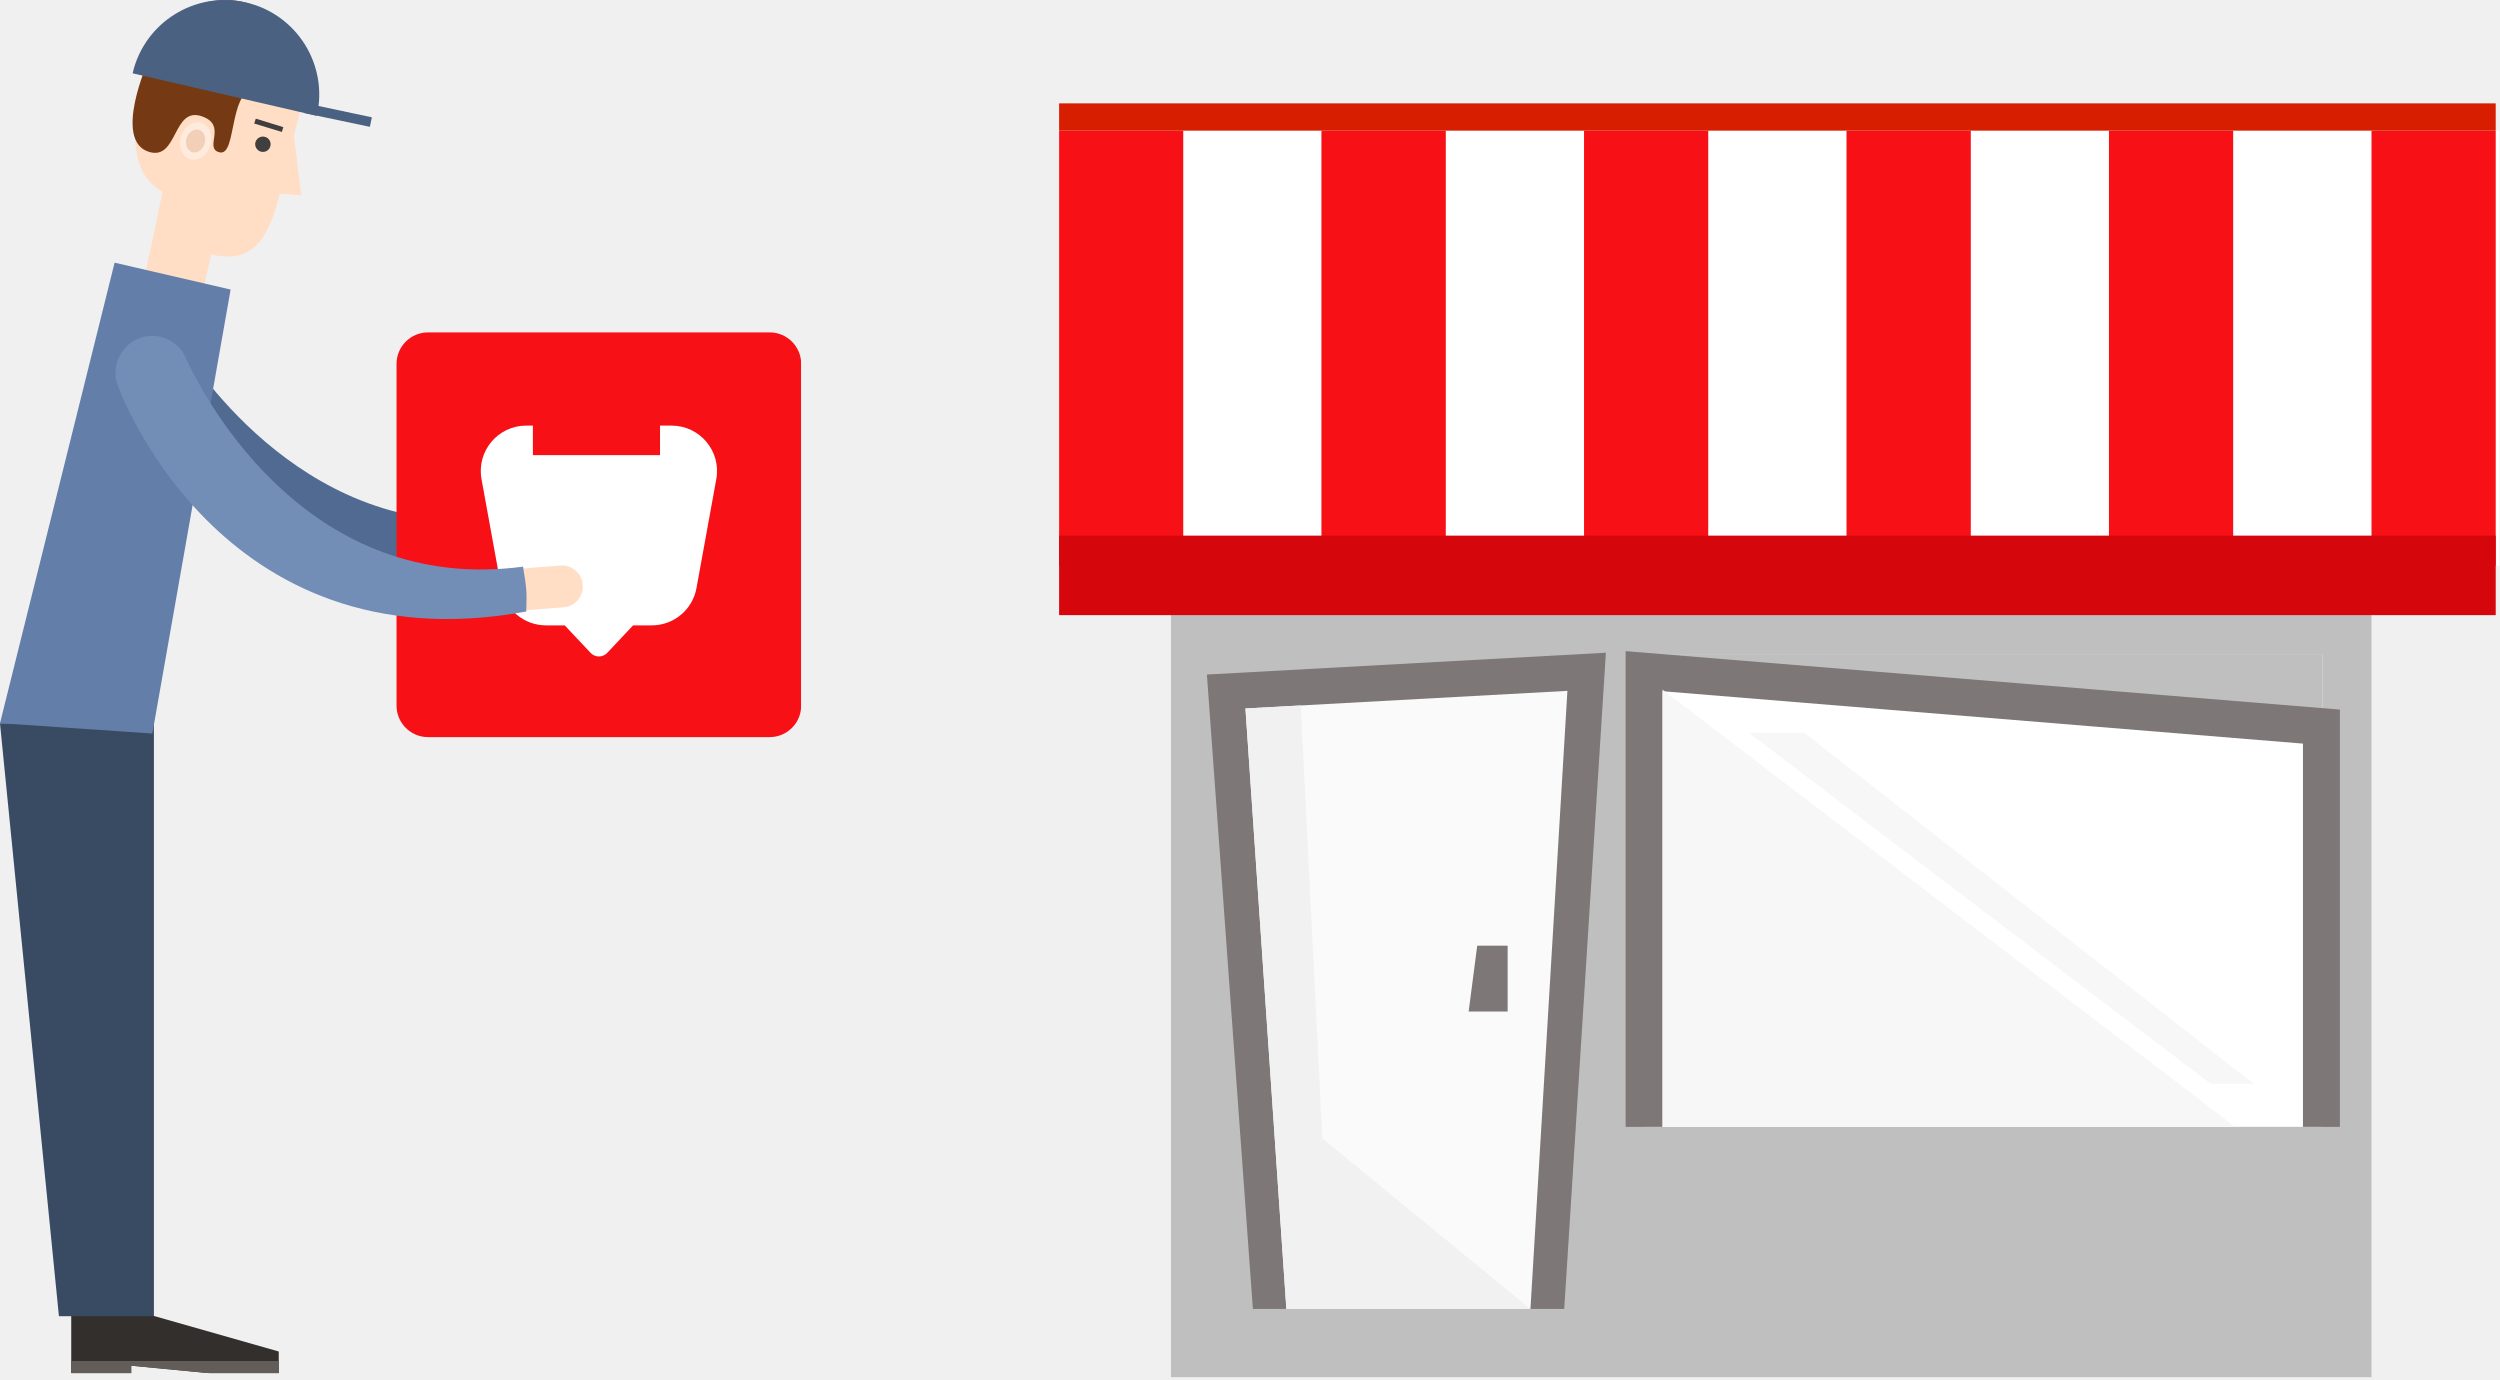
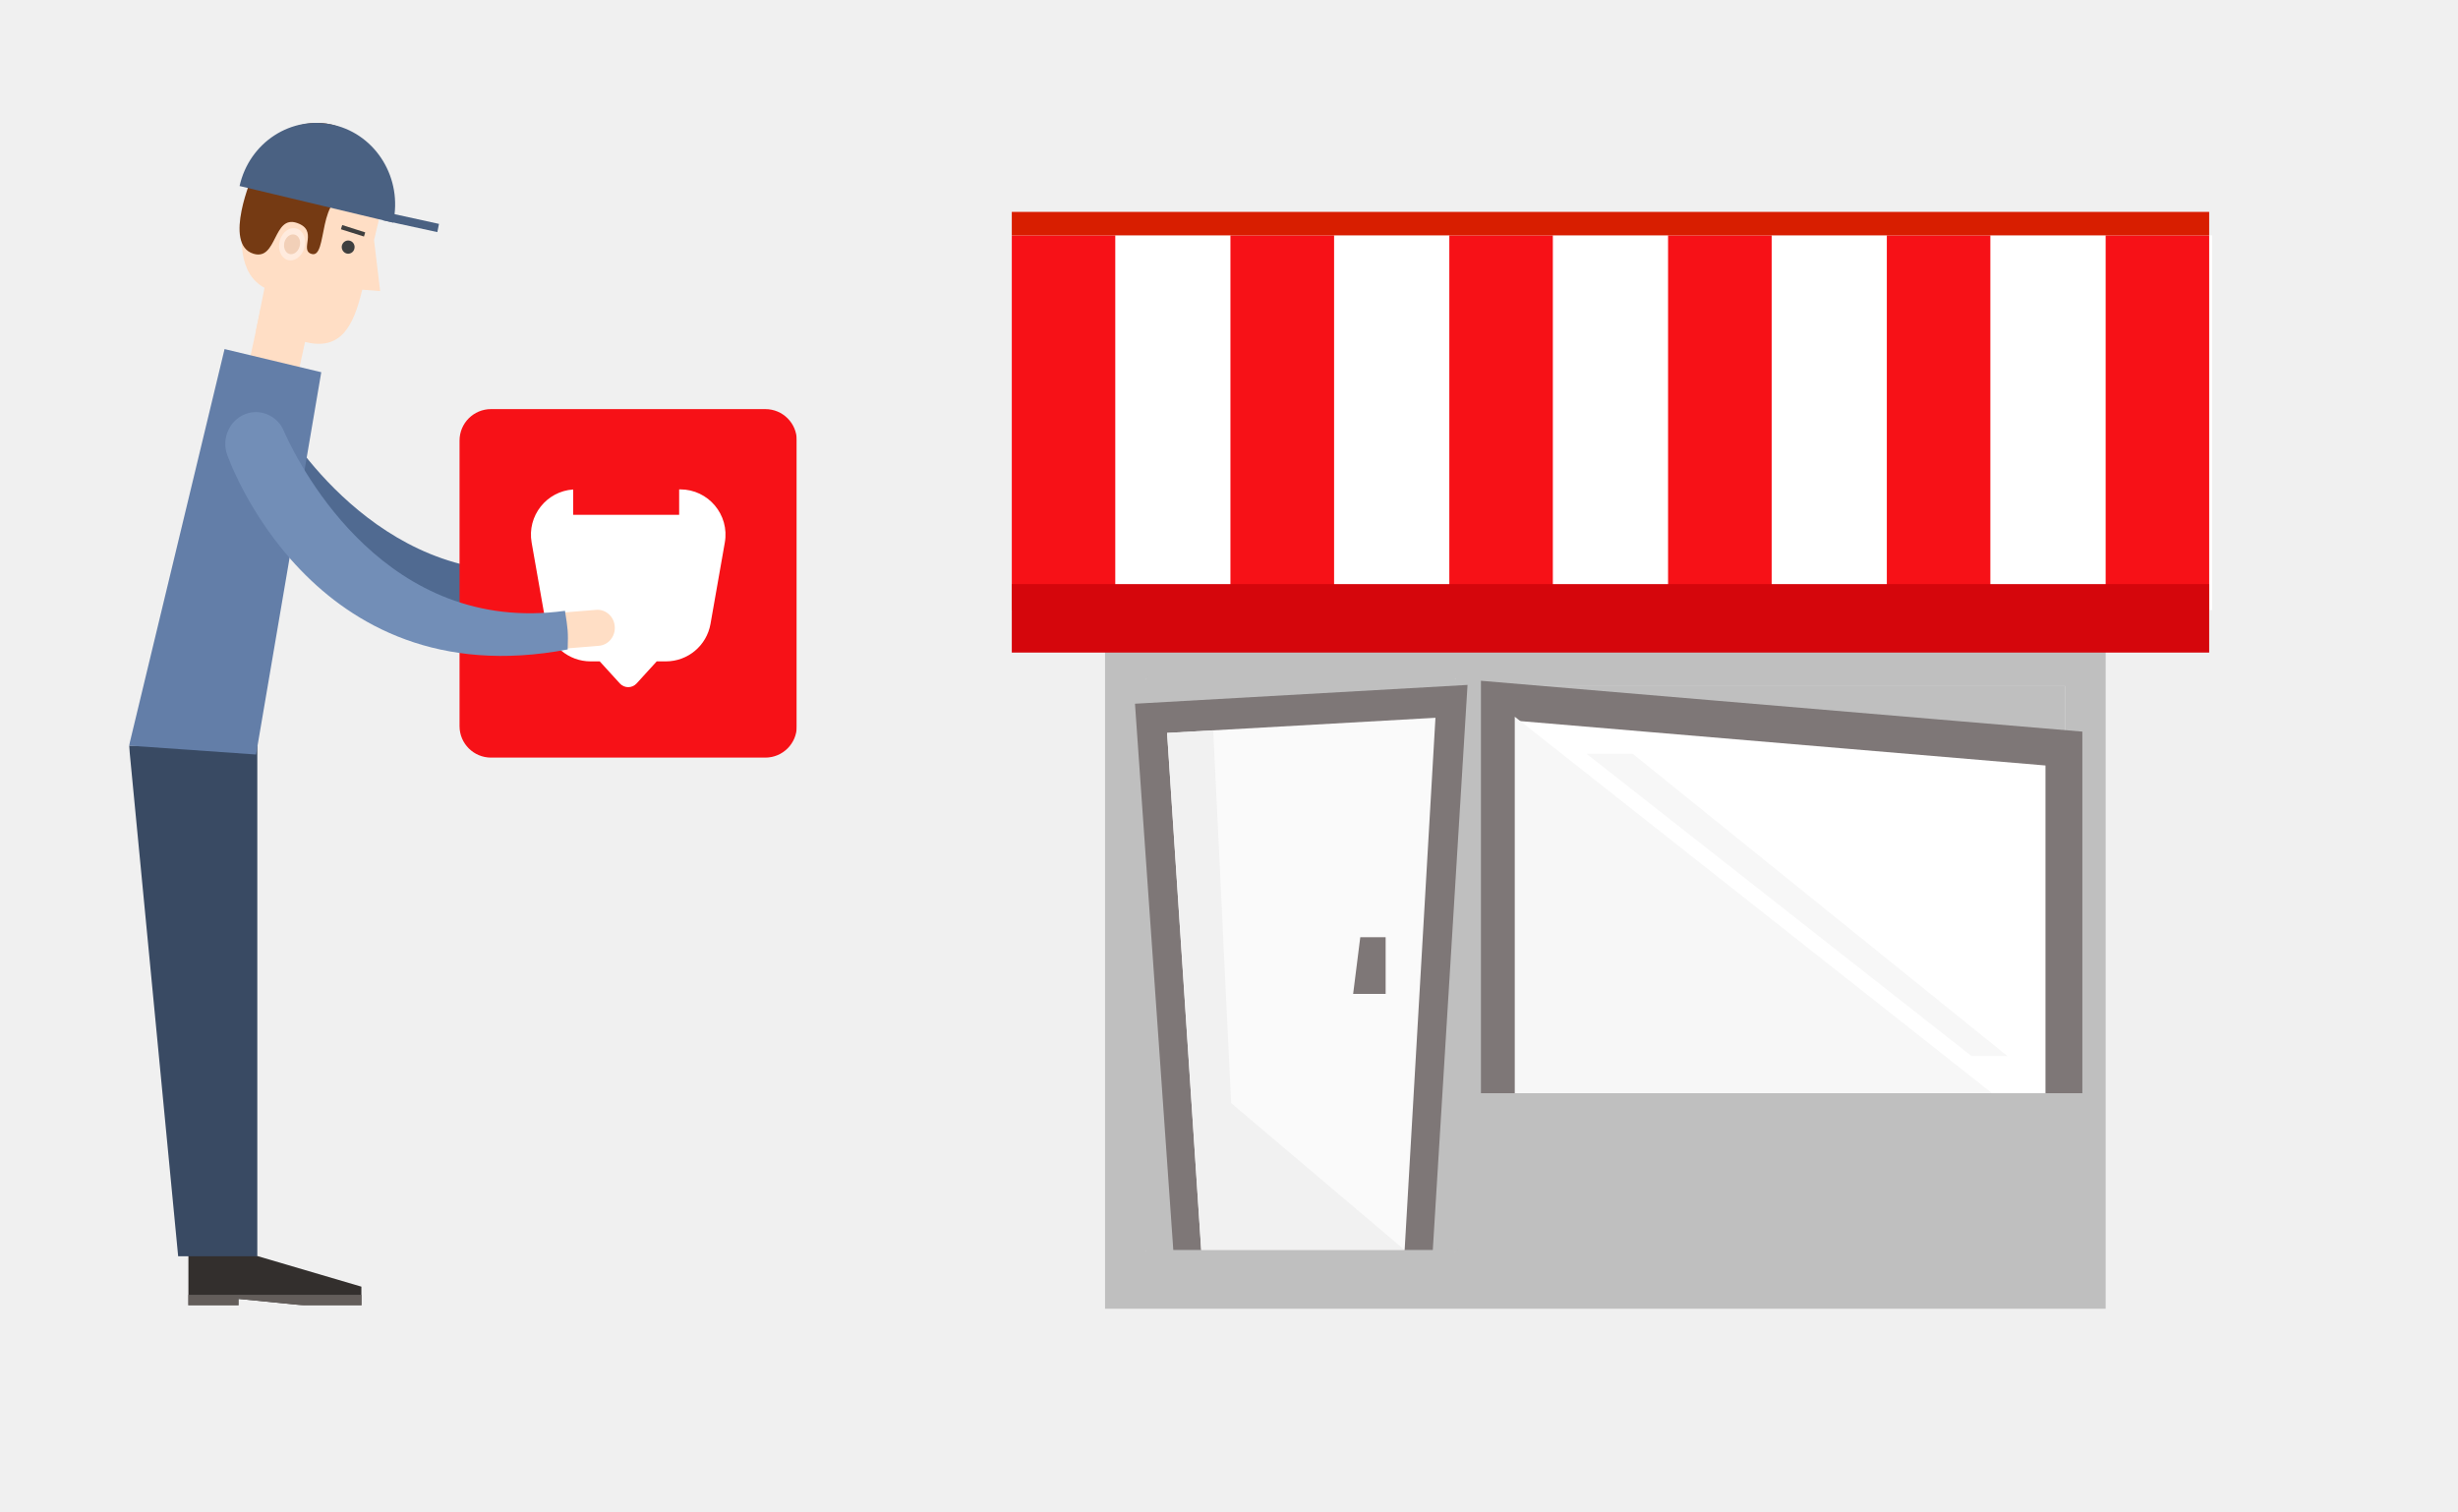
- <svg xmlns="http://www.w3.org/2000/svg" width="406" height="224" viewBox="0 0 406 224" fill="none">
-   <path fill-rule="evenodd" clip-rule="evenodd" d="M81.344 88.087C81.766 90.045 83.686 91.287 85.619 90.877L94.413 89.021C96.346 88.612 97.613 86.705 97.178 84.746C96.768 82.801 94.848 81.559 92.902 81.969L84.147 83.812C82.189 84.221 80.947 86.141 81.344 88.087Z" fill="#FFDEC5" />
-   <path fill-rule="evenodd" clip-rule="evenodd" d="M19.256 62.099C17.925 59.066 19.333 55.546 22.367 54.24C24.786 53.203 27.474 53.882 29.125 55.712C29.125 55.712 29.842 56.634 30.021 56.954C34.181 63.392 55.007 92 88.696 82.694C89.72 86.074 89.848 86.458 90.181 89.837C41.682 105.85 19.359 62.355 19.359 62.355L19.372 62.33C19.346 62.253 19.282 62.176 19.256 62.099Z" fill="#506A91" />
-   <mask id="mask0" mask-type="alpha" maskUnits="userSpaceOnUse" x="0" y="0" width="131" height="224">
-     <path fill-rule="evenodd" clip-rule="evenodd" d="M0 223.03H130.112V0.003H0V223.03Z" fill="white" />
+ <svg xmlns="http://www.w3.org/2000/svg" width="400" height="246" viewBox="0 0 400 246" fill="none">
+   <path fill-rule="evenodd" clip-rule="evenodd" d="M88.938 96.014C89.291 97.704 90.895 98.775 92.509 98.422L99.853 96.82C101.468 96.467 102.526 94.821 102.163 93.131C101.82 91.452 100.217 90.381 98.592 90.734L91.279 92.325C89.644 92.678 88.607 94.335 88.938 96.014" fill="#FFDEC5" />
+   <path fill-rule="evenodd" clip-rule="evenodd" d="M37.083 73.588C35.971 70.97 37.147 67.933 39.681 66.806C41.701 65.911 43.946 66.497 45.325 68.076C45.325 68.076 45.924 68.871 46.074 69.148C49.548 74.704 66.942 99.39 95.079 91.36C95.934 94.276 96.041 94.608 96.319 97.524C55.813 111.342 37.168 73.809 37.168 73.809L37.179 73.787C37.158 73.72 37.104 73.654 37.083 73.588" fill="#506A91" />
+   <mask id="mask0" mask-type="alpha" maskUnits="userSpaceOnUse" x="21" y="20" width="109" height="193">
+     <path fill-rule="evenodd" clip-rule="evenodd" d="M21 212.461H129.669V20.002H21V212.461Z" fill="white" />
  </mask>
  <g mask="url(#mask0)">
-     <path fill-rule="evenodd" clip-rule="evenodd" d="M64.397 114.588C64.397 117.416 66.689 119.708 69.517 119.708H124.992C127.82 119.708 130.112 117.416 130.112 114.588V59.1C130.112 56.273 127.82 53.98 124.992 53.98H69.517C66.689 53.98 64.397 56.273 64.397 59.1V114.588Z" fill="#F71117" />
-     <path fill-rule="evenodd" clip-rule="evenodd" d="M72.013 112.079H122.483V61.609H72.013V112.079Z" fill="#F71117" />
-     <path fill-rule="evenodd" clip-rule="evenodd" d="M77.645 106.435H116.838V67.228H77.645V106.435Z" fill="#F71117" />
-     <path fill-rule="evenodd" clip-rule="evenodd" d="M86.542 69.12H85.453C80.853 69.12 77.376 73.286 78.199 77.812L81.416 95.506C82.053 99.012 85.107 101.56 88.67 101.56H91.711L95.92 106.032C96.648 106.806 97.877 106.806 98.605 106.032L102.814 101.56H105.855C109.418 101.56 112.471 99.012 113.109 95.506L116.326 77.812C117.149 73.286 113.672 69.12 109.072 69.12H107.186V73.913H97.298L97.247 73.912L97.197 73.913H86.542V69.12Z" fill="white" />
-     <path fill-rule="evenodd" clip-rule="evenodd" d="M45.27 223.03H34.198L21.308 221.788V223.03H11.567V213.289L23.958 213.417L45.27 219.484V223.03Z" fill="#332F2D" />
-     <path fill-rule="evenodd" clip-rule="evenodd" d="M79.445 96.155C79.598 98.037 81.237 99.432 83.093 99.291L91.528 98.625C93.409 98.484 94.792 96.846 94.638 94.977C94.51 93.109 92.872 91.688 91.003 91.841L82.568 92.507C80.712 92.648 79.291 94.286 79.445 96.155Z" fill="#FFDEC5" />
-     <path fill-rule="evenodd" clip-rule="evenodd" d="M23.457 44.874L33.006 47.025L35.221 37.207L25.659 35.057L23.457 44.874Z" fill="#FFDEC5" />
-     <path fill-rule="evenodd" clip-rule="evenodd" d="M9.569 213.755H24.993V117.448H-0.005L9.569 213.755Z" fill="#394A63" />
-     <path fill-rule="evenodd" clip-rule="evenodd" d="M0 117.449L24.742 119.126L37.453 47.023L18.611 42.659L0 117.449Z" fill="#637EA8" />
-     <path fill-rule="evenodd" clip-rule="evenodd" d="M22.931 14.761C21.203 21.699 21.382 28.521 26.4 31.107L24.723 39.209L34.298 41.308C41.235 43.023 43.731 38.403 45.434 31.465L48.928 31.721L47.738 22.108L48.544 18.831C50.259 11.907 46.022 4.892 39.098 3.19C32.147 1.487 25.146 5.724 23.443 12.649L22.931 14.761Z" fill="#FFDEC5" />
-     <path fill-rule="evenodd" clip-rule="evenodd" d="M24.244 24.68C28.916 26.049 28.02 17.268 32.757 18.881C36.916 20.302 33.205 23.86 35.444 24.68C38.99 25.998 36.302 12.302 43.803 13.825C51.099 15.297 43.214 11.496 43.662 6.952C39.272 10.062 46.683 2.088 39.745 0.385C32.821 -1.33 25.806 2.92 24.104 9.844C24.104 9.844 18.216 22.901 24.244 24.68Z" fill="#753A13" />
-     <path fill-rule="evenodd" clip-rule="evenodd" d="M18.97 62.136C18.099 58.949 19.955 55.66 23.13 54.764C25.664 54.072 28.25 55.109 29.658 57.157C29.658 57.157 30.234 58.156 30.336 58.501C33.613 65.451 50.33 96.632 84.941 92.024C85.504 95.506 85.581 95.915 85.466 99.308C35.226 108.549 19.046 62.392 19.046 62.392L19.072 62.38C19.034 62.29 18.995 62.226 18.97 62.136Z" fill="#728EB7" />
-     <path fill-rule="evenodd" clip-rule="evenodd" d="M41.494 23.055C41.289 23.721 41.686 24.412 42.326 24.617C42.991 24.822 43.695 24.451 43.887 23.798C44.105 23.132 43.721 22.428 43.068 22.236C42.403 22.031 41.711 22.402 41.494 23.055Z" fill="#3F3F3F" />
-     <path fill-rule="evenodd" clip-rule="evenodd" d="M41.281 20.061L45.774 21.431L46.017 20.65L41.537 19.268L41.281 20.061Z" fill="#3F3F3F" />
-     <path fill-rule="evenodd" clip-rule="evenodd" d="M45.27 221.024V223.034H34.198L21.308 221.792V223.034H11.567V221.024H45.27Z" fill="#635D5A" />
-     <path fill-rule="evenodd" clip-rule="evenodd" d="M29.381 22.167C28.907 23.805 29.56 25.444 30.866 25.841C32.184 26.25 33.644 25.252 34.156 23.626C34.655 21.988 33.989 20.349 32.671 19.94C31.34 19.53 29.88 20.541 29.381 22.167Z" fill="#FFEBDE" />
-     <path fill-rule="evenodd" clip-rule="evenodd" d="M30.294 22.442C29.999 23.453 30.409 24.465 31.203 24.708C32.022 24.964 32.918 24.337 33.225 23.338C33.545 22.34 33.148 21.329 32.316 21.085C31.51 20.829 30.614 21.444 30.294 22.442Z" fill="#F2D0B8" />
-     <path fill-rule="evenodd" clip-rule="evenodd" d="M39.944 0.398C31.688 -1.509 23.445 3.636 21.537 11.905L51.451 18.817C53.358 10.549 48.212 2.305 39.944 0.398Z" fill="#4A6182" />
-     <path fill-rule="evenodd" clip-rule="evenodd" d="M60.069 20.599L49.432 18.359L49.765 16.797L60.389 19.05L60.069 20.599Z" fill="#4A6182" />
+     <path fill-rule="evenodd" clip-rule="evenodd" d="M74.784 118.181C74.784 121.009 77.076 123.301 79.904 123.301H124.549C127.377 123.301 129.669 121.009 129.669 118.181V71.702C129.669 68.874 127.377 66.582 124.549 66.582H79.904C77.076 66.582 74.784 68.874 74.784 71.702V118.181Z" fill="#F71117" />
+     <path fill-rule="evenodd" clip-rule="evenodd" d="M81.145 116.718H123.298V73.165H81.145V116.718Z" fill="#F71117" />
+     <path fill-rule="evenodd" clip-rule="evenodd" d="M85.849 111.847H118.583V78.014H85.849V111.847Z" fill="#F71117" />
+     <path fill-rule="evenodd" clip-rule="evenodd" d="M93.279 79.663C88.945 79.948 85.749 83.948 86.514 88.297L88.845 101.545C89.466 105.07 92.528 107.64 96.106 107.64H97.597L100.871 111.234C101.602 112.037 102.865 112.037 103.596 111.234L106.87 107.64H108.36C111.939 107.64 115.001 105.07 115.621 101.545L117.953 88.297C118.747 83.784 115.275 79.647 110.692 79.647H110.521V83.782H93.279V79.663Z" fill="white" />
+     <path fill-rule="evenodd" clip-rule="evenodd" d="M58.809 212.461H49.562L38.797 211.39V212.461H30.661V204.056L41.01 204.166L58.809 209.402V212.461Z" fill="#332F2D" />
+     <path fill-rule="evenodd" clip-rule="evenodd" d="M87.352 102.976C87.48 104.6 88.849 105.804 90.399 105.682L97.444 105.108C99.015 104.986 100.17 103.572 100.042 101.96C99.935 100.347 98.566 99.121 97.005 99.254L89.96 99.828C88.41 99.949 87.224 101.363 87.352 102.976" fill="#FFDEC5" />
+     <path fill-rule="evenodd" clip-rule="evenodd" d="M40.592 58.724L48.567 60.58L50.416 52.108L42.43 50.252L40.592 58.724Z" fill="#FFDEC5" />
+     <path fill-rule="evenodd" clip-rule="evenodd" d="M28.992 204.458H41.874V121.35H20.996L28.992 204.458Z" fill="#394A63" />
+     <path fill-rule="evenodd" clip-rule="evenodd" d="M21 121.352L41.665 122.798L52.281 60.579L36.544 56.812L21 121.352Z" fill="#637EA8" />
+     <path fill-rule="evenodd" clip-rule="evenodd" d="M40.152 32.738C38.709 38.725 38.858 44.612 43.049 46.844L41.649 53.835L49.645 55.647C55.44 57.127 57.524 53.14 58.946 47.153L61.865 47.374L60.87 39.078L61.544 36.251C62.976 30.275 59.438 24.222 53.654 22.753C47.849 21.284 42.002 24.94 40.58 30.916L40.152 32.738Z" fill="#FFDEC5" />
+     <path fill-rule="evenodd" clip-rule="evenodd" d="M41.249 41.297C45.151 42.479 44.403 34.902 48.358 36.294C51.833 37.52 48.732 40.59 50.603 41.297C53.564 42.435 51.319 30.616 57.584 31.93C63.678 33.201 57.092 29.92 57.467 25.999C53.8 28.683 59.989 21.802 54.195 20.333C48.412 18.852 42.553 22.52 41.131 28.495C41.131 28.495 36.214 39.762 41.249 41.297" fill="#753A13" />
+     <path fill-rule="evenodd" clip-rule="evenodd" d="M36.843 73.62C36.116 70.87 37.666 68.031 40.318 67.258C42.434 66.661 44.594 67.556 45.77 69.323C45.77 69.323 46.251 70.185 46.337 70.483C49.073 76.481 63.035 103.388 91.942 99.412C92.413 102.416 92.477 102.769 92.381 105.696C50.42 113.671 36.907 73.841 36.907 73.841L36.929 73.83C36.897 73.752 36.865 73.697 36.843 73.62" fill="#728EB7" />
+     <path fill-rule="evenodd" clip-rule="evenodd" d="M55.656 39.896C55.484 40.47 55.816 41.066 56.35 41.243C56.906 41.42 57.494 41.1 57.655 40.536C57.836 39.962 57.516 39.354 56.97 39.189C56.414 39.012 55.837 39.332 55.656 39.896" fill="#3F3F3F" />
+     <path fill-rule="evenodd" clip-rule="evenodd" d="M55.478 37.312L59.23 38.494L59.434 37.82L55.692 36.627L55.478 37.312Z" fill="#3F3F3F" />
+     <path fill-rule="evenodd" clip-rule="evenodd" d="M58.809 210.73V212.465H49.562L38.797 211.393V212.465H30.661V210.73H58.809Z" fill="#635D5A" />
+     <path fill-rule="evenodd" clip-rule="evenodd" d="M45.539 39.129C45.144 40.543 45.689 41.956 46.779 42.299C47.88 42.652 49.099 41.791 49.527 40.388C49.944 38.974 49.388 37.56 48.286 37.207C47.175 36.853 45.956 37.726 45.539 39.129" fill="#FFEBDE" />
+     <path fill-rule="evenodd" clip-rule="evenodd" d="M46.301 39.367C46.055 40.239 46.398 41.112 47.06 41.322C47.745 41.543 48.493 41.001 48.749 40.14C49.017 39.278 48.685 38.406 47.99 38.196C47.317 37.975 46.569 38.505 46.301 39.367" fill="#F2D0B8" />
+     <path fill-rule="evenodd" clip-rule="evenodd" d="M54.361 20.344C47.465 18.698 40.581 23.138 38.988 30.274L63.972 36.238C65.564 29.103 61.267 21.989 54.361 20.344" fill="#4A6182" />
+     <path fill-rule="evenodd" clip-rule="evenodd" d="M71.17 37.776L62.286 35.843L62.564 34.495L71.437 36.439L71.17 37.776Z" fill="#4A6182" />
  </g>
-   <path fill-rule="evenodd" clip-rule="evenodd" d="M190.168 223.654H385.132V64.438H190.168V223.654ZM198.184 212.866H258.484V104.854H198.184V212.866ZM267.052 178.99H377.2V106.222H267.052V178.99Z" fill="#BFBFBF" />
-   <path fill-rule="evenodd" clip-rule="evenodd" d="M172 91.882H405.892V21.214H172V91.882Z" fill="white" />
-   <path fill-rule="evenodd" clip-rule="evenodd" d="M172 91.882H192.16V21.214H172V91.882Z" fill="#F71117" />
-   <path fill-rule="evenodd" clip-rule="evenodd" d="M214.6 91.882H234.796V21.214H214.6V91.882Z" fill="#F71117" />
-   <path fill-rule="evenodd" clip-rule="evenodd" d="M257.248 91.882H277.42V21.214H257.248V91.882Z" fill="#F71117" />
-   <path fill-rule="evenodd" clip-rule="evenodd" d="M299.872 91.882H320.056V21.214H299.872V91.882Z" fill="#F71117" />
-   <path fill-rule="evenodd" clip-rule="evenodd" d="M342.496 91.882H362.668V21.214H342.496V91.882Z" fill="#F71117" />
-   <path fill-rule="evenodd" clip-rule="evenodd" d="M385.132 91.882H405.304V21.214H385.132V91.882Z" fill="#F71117" />
-   <path fill-rule="evenodd" clip-rule="evenodd" d="M172 21.214H405.304V16.786H172V21.214Z" fill="#D81E00" />
-   <path fill-rule="evenodd" clip-rule="evenodd" d="M172 99.898H405.304V86.986H172V99.898Z" fill="#D5060C" />
-   <path fill-rule="evenodd" clip-rule="evenodd" d="M198.196 212.866H258.484V104.854H198.196V212.866Z" fill="#BFBFBF" />
-   <path fill-rule="evenodd" clip-rule="evenodd" d="M198.856 212.194H257.8V105.538H198.856V212.194ZM197.512 211.55C197.512 212.655 198.407 213.55 199.512 213.55H257.168C258.273 213.55 259.168 212.655 259.168 211.55V106.182C259.168 105.077 258.273 104.182 257.168 104.182H199.512C198.407 104.182 197.512 105.077 197.512 106.182V211.55Z" fill="#BFBFBF" />
-   <path fill-rule="evenodd" clip-rule="evenodd" d="M203.468 212.574L196 109.546L260.797 106L254.03 212.574H203.468Z" fill="#7E7777" />
-   <path fill-rule="evenodd" clip-rule="evenodd" d="M208.906 212.574L202.26 115.056L254.547 112.195L248.544 212.574H208.906Z" fill="#FAFAFA" />
-   <path fill-rule="evenodd" clip-rule="evenodd" d="M248.545 212.574L214.74 184.868L211.244 114.564L202.259 115.056L208.906 212.574H248.545Z" fill="#F1F1F1" />
-   <path fill-rule="evenodd" clip-rule="evenodd" d="M244.841 153.579H239.901L238.508 164.276H244.841V153.579Z" fill="#7E7777" />
-   <path fill-rule="evenodd" clip-rule="evenodd" d="M267.04 178.99H377.188V106.222H267.04V178.99Z" fill="#BFBFBF" />
-   <path fill-rule="evenodd" clip-rule="evenodd" d="M377 183V118L267 109V183" fill="white" />
-   <path d="M377 183V118L267 109V183" stroke="#7E7777" stroke-width="6" />
-   <path fill-rule="evenodd" clip-rule="evenodd" d="M270 112V183H363L270 112Z" fill="#F7F7F7" />
-   <path fill-rule="evenodd" clip-rule="evenodd" d="M284 119L359 176H366L293 119H284Z" fill="#F7F7F7" />
+   <path fill-rule="evenodd" clip-rule="evenodd" d="M179.828 213H342.661V75.606H179.828V213ZM186.523 203.691H236.885V110.483H186.523V203.691ZM244.041 174.458H336.037V111.663H244.041V174.458Z" fill="#BFBFBF" />
+   <path fill-rule="evenodd" clip-rule="evenodd" d="M164.654 99.289H360V38.307H164.654V99.289Z" fill="white" />
+   <path fill-rule="evenodd" clip-rule="evenodd" d="M164.654 99.289H181.492V38.307H164.654V99.289Z" fill="#F71117" />
+   <path fill-rule="evenodd" clip-rule="evenodd" d="M200.233 99.289H217.101V38.307H200.233V99.289Z" fill="#F71117" />
+   <path fill-rule="evenodd" clip-rule="evenodd" d="M235.853 99.289H252.7V38.307H235.853V99.289Z" fill="#F71117" />
+   <path fill-rule="evenodd" clip-rule="evenodd" d="M271.452 99.289H288.31V38.307H271.452V99.289Z" fill="#F71117" />
+   <path fill-rule="evenodd" clip-rule="evenodd" d="M307.052 99.289H323.899V38.307H307.052V99.289Z" fill="#F71117" />
+   <path fill-rule="evenodd" clip-rule="evenodd" d="M342.661 99.289H359.509V38.307H342.661V99.289Z" fill="#F71117" />
+   <path fill-rule="evenodd" clip-rule="evenodd" d="M164.654 38.307H359.509V34.486H164.654V38.307Z" fill="#D81E00" />
+   <path fill-rule="evenodd" clip-rule="evenodd" d="M164.654 106.206H359.509V95.064H164.654V106.206Z" fill="#D5060C" />
+   <path fill-rule="evenodd" clip-rule="evenodd" d="M186.533 203.691H236.885V110.483H186.533V203.691Z" fill="#BFBFBF" />
+   <path fill-rule="evenodd" clip-rule="evenodd" d="M187.084 203.111H236.314V111.073H187.084V203.111ZM185.962 202.281C185.962 203.385 186.857 204.281 187.962 204.281H235.456C236.561 204.281 237.456 203.385 237.456 202.281V111.903C237.456 110.798 236.561 109.903 235.456 109.903H187.962C186.857 109.903 185.962 110.798 185.962 111.903V202.281Z" fill="#BFBFBF" />
+   <path fill-rule="evenodd" clip-rule="evenodd" d="M190.936 203.439L184.699 114.532L238.817 111.472L233.165 203.439H190.936Z" fill="#7E7777" />
+   <path fill-rule="evenodd" clip-rule="evenodd" d="M195.477 203.439L189.927 119.287L233.597 116.818L228.583 203.439H195.477Z" fill="#FAFAFA" />
+   <path fill-rule="evenodd" clip-rule="evenodd" d="M228.584 203.439L200.35 179.53L197.431 118.862L189.926 119.287L195.478 203.439H228.584Z" fill="#F1F1F1" />
+   <path fill-rule="evenodd" clip-rule="evenodd" d="M225.491 152.53H221.364L220.201 161.76H225.491V152.53Z" fill="#7E7777" />
+   <path fill-rule="evenodd" clip-rule="evenodd" d="M244.031 174.458H336.027V111.663H244.031V174.458Z" fill="#BFBFBF" />
+   <path fill-rule="evenodd" clip-rule="evenodd" d="M335.869 177.918V121.827L243.998 114.061V177.918" fill="white" />
+   <path d="M335.869 177.918V121.827L243.998 114.061V177.918" stroke="#7E7777" stroke-width="6" />
+   <path fill-rule="evenodd" clip-rule="evenodd" d="M246.503 116.649V177.918H324.177L246.503 116.649Z" fill="#F7F7F7" />
+   <path fill-rule="evenodd" clip-rule="evenodd" d="M258.196 122.69L320.836 171.877H326.682L265.713 122.69H258.196Z" fill="#F7F7F7" />
</svg>
